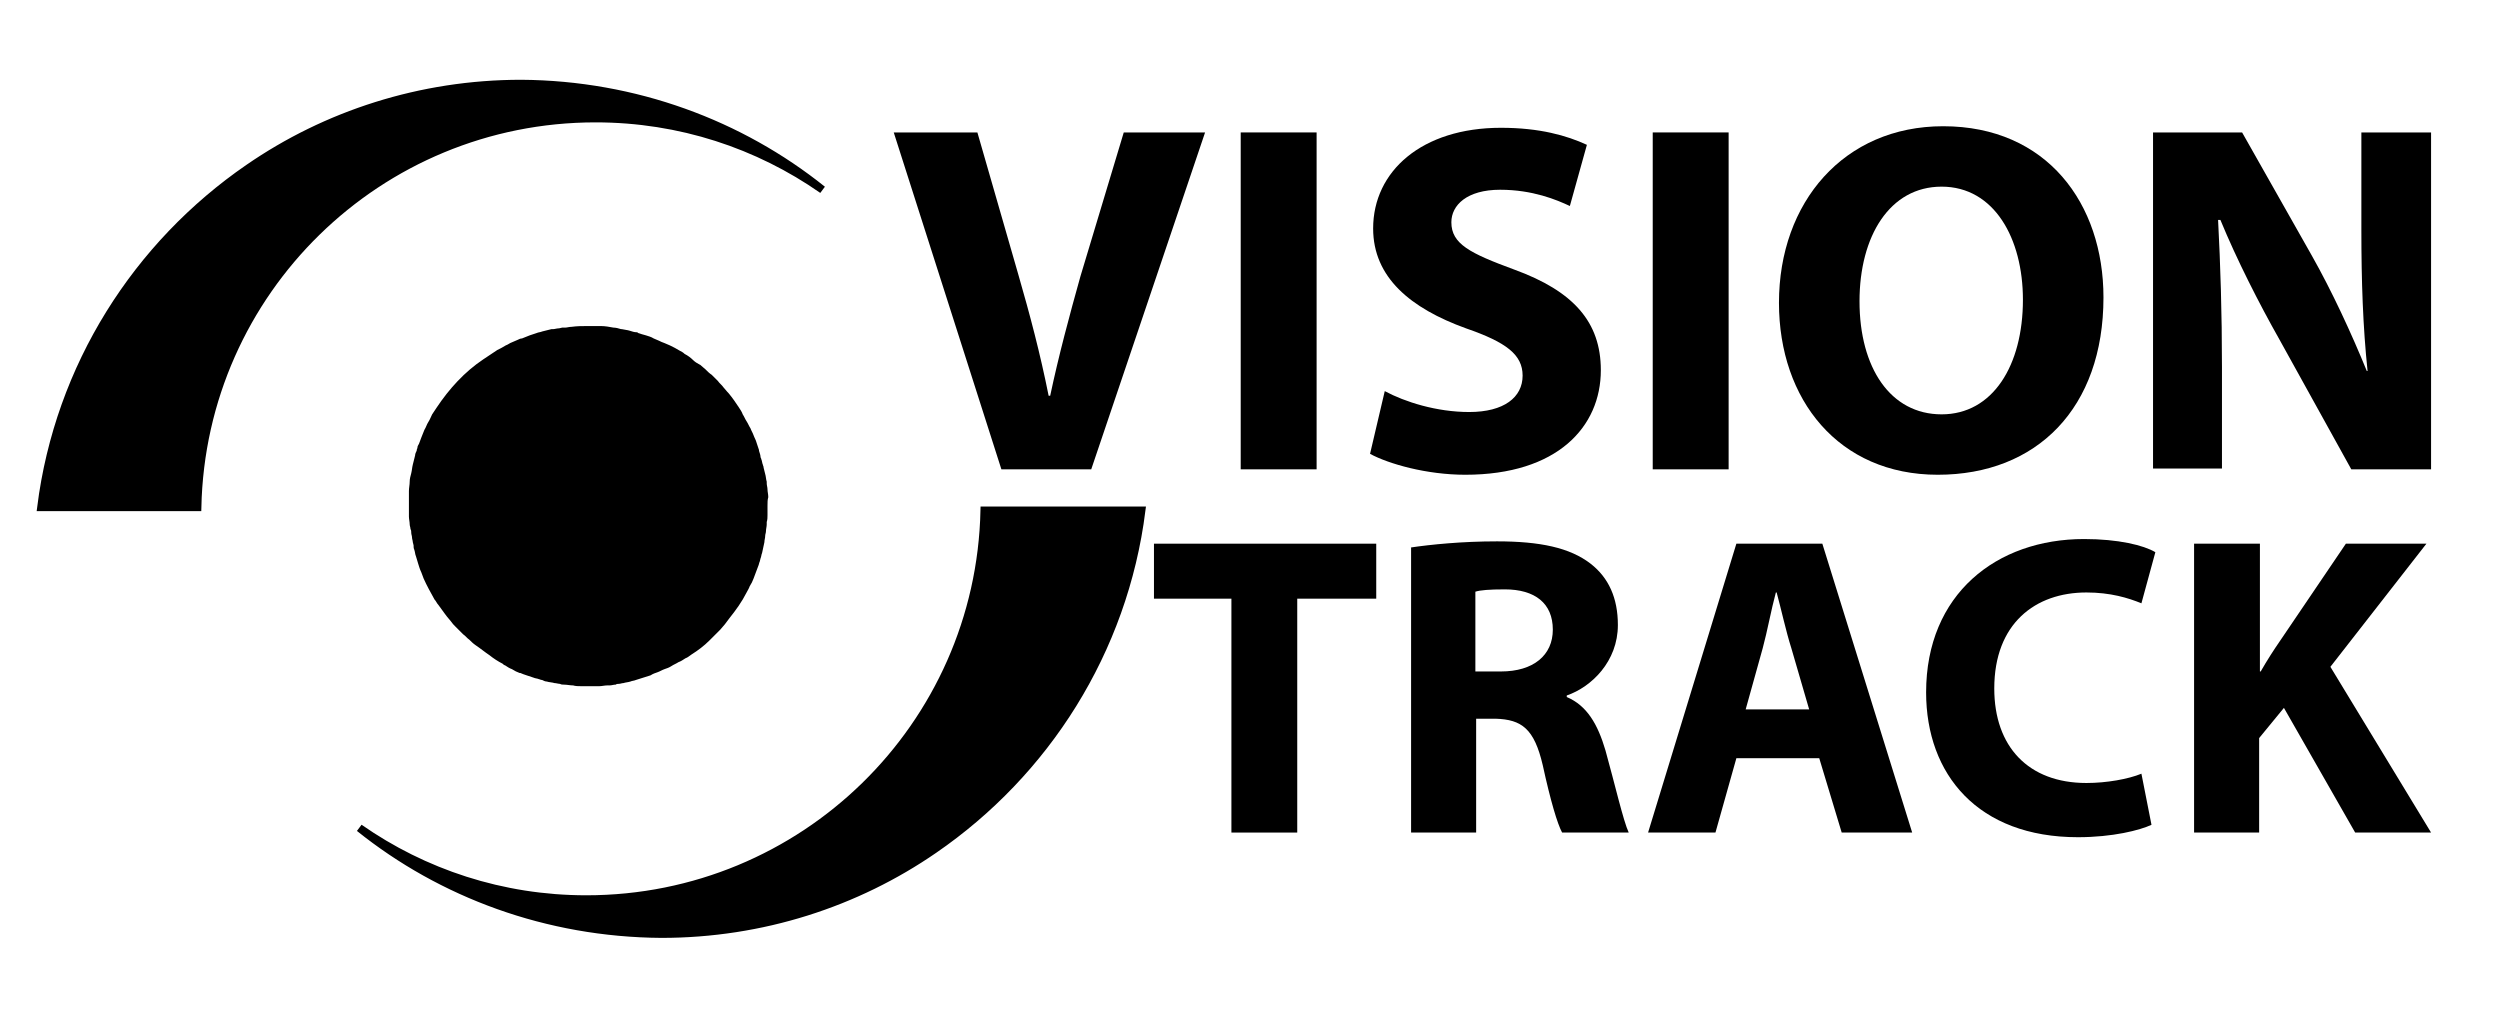
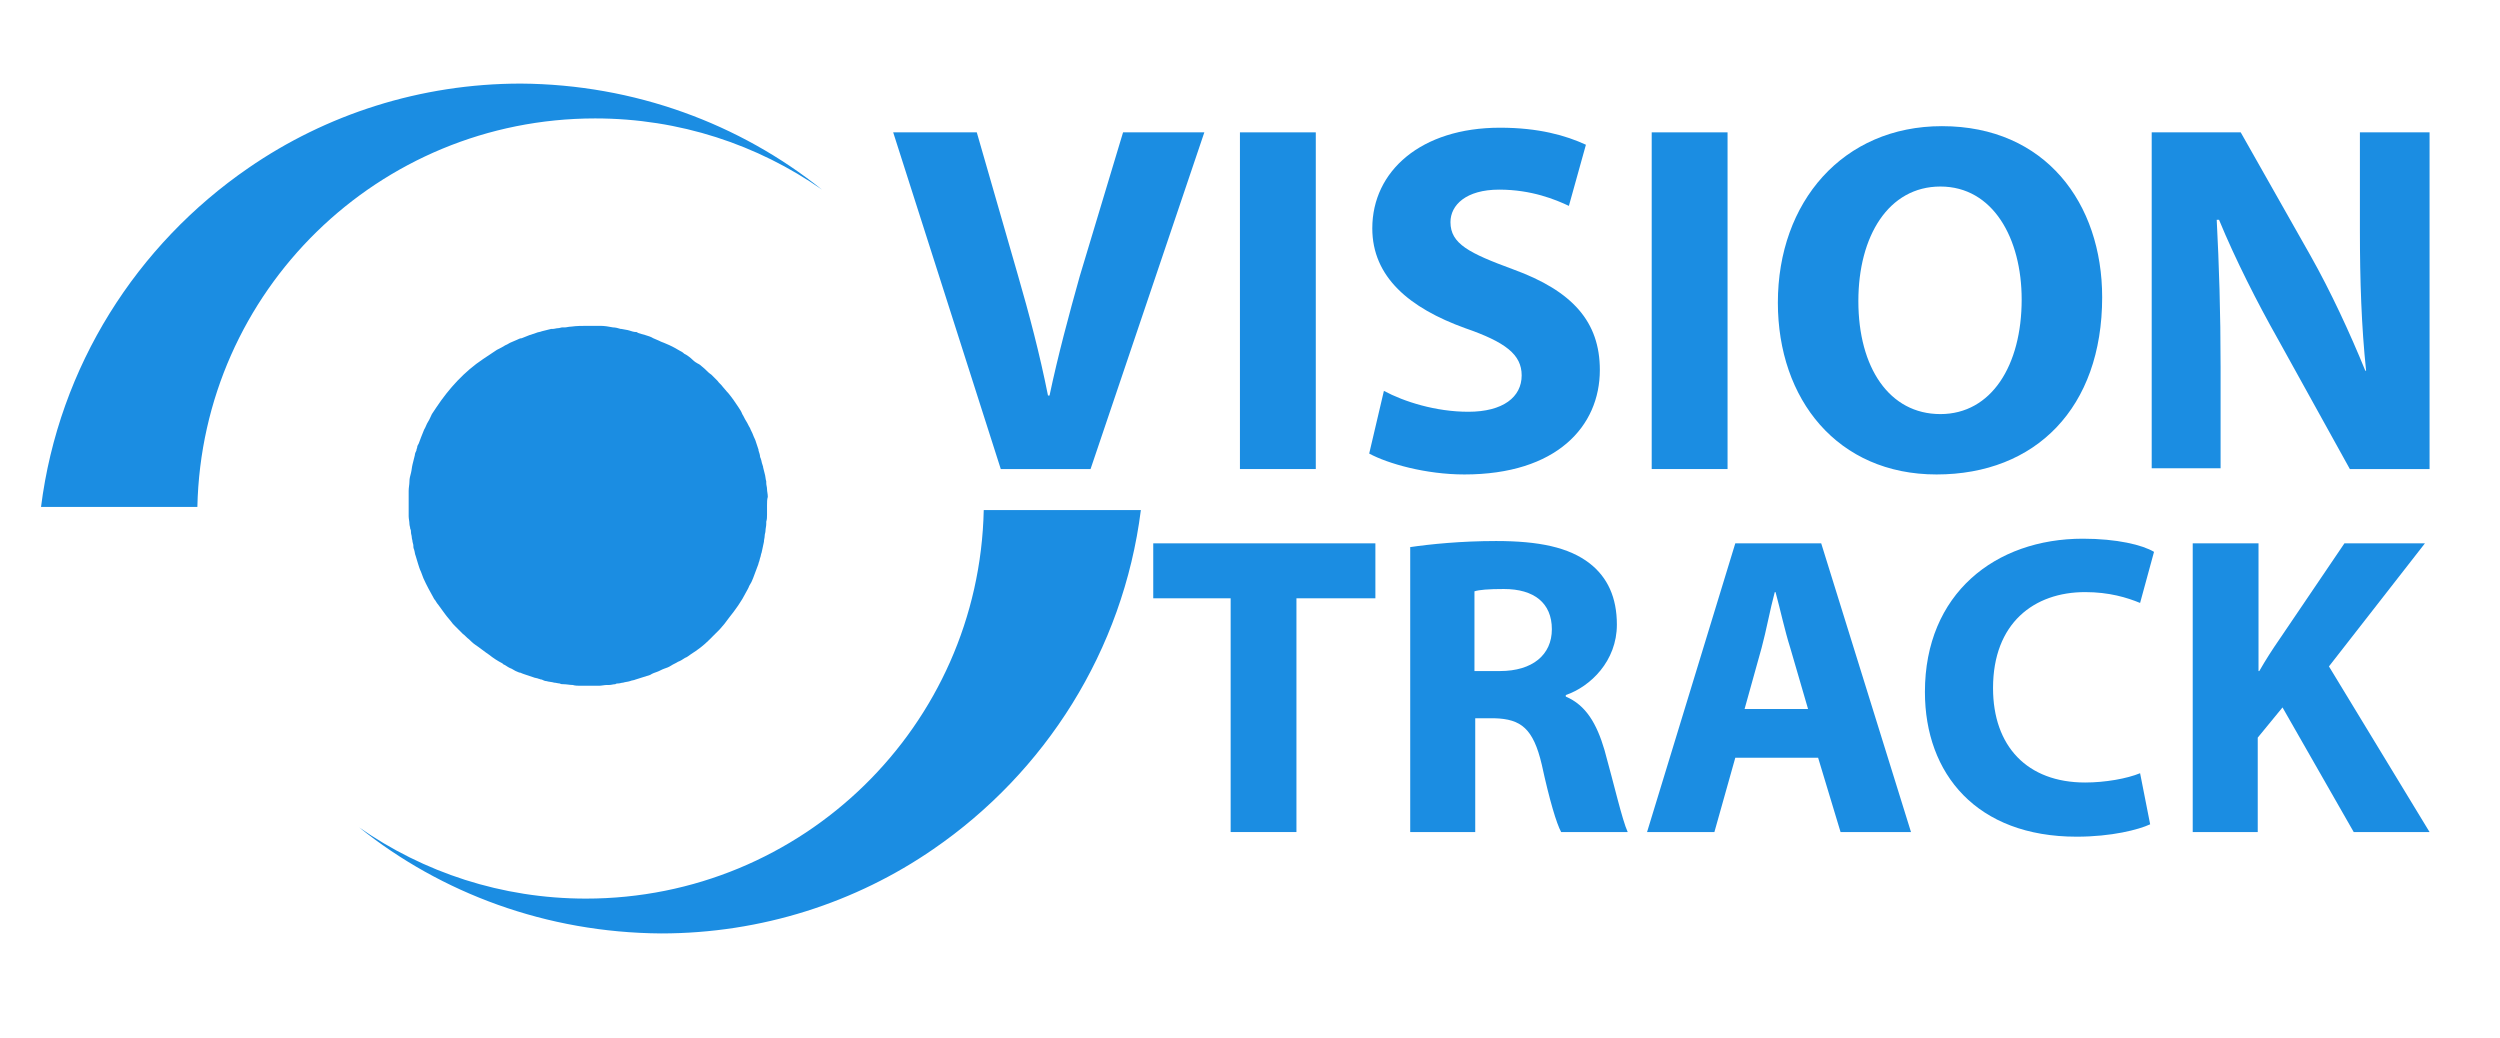
- <svg xmlns="http://www.w3.org/2000/svg" version="1.1" id="Capa_1" x="0px" y="0px" viewBox="0 0 322.8 133.1" style="enable-background:new 0 0 322.8 133.1;" xml:space="preserve">
-   <style type="text/css">
- 	.st0{stroke:#000000;stroke-miterlimit:10;}
- </style>
-   <path class="st0" d="M106.2,24.5c-8.3-5.8-18.4-9.2-29.3-9.2c-28,0-50.8,22.3-51.4,50.2H5.3c2.3-18.2,12.4-33.9,26.8-43.8  c10-6.9,22.2-10.9,35.2-10.9C82,10.9,95.6,16,106.2,24.5z" />
-   <path class="st0" d="M46.4,106.9c8.3,5.8,18.4,9.2,29.3,9.2c28,0,50.8-22.3,51.4-50.2h20.3c-2.3,18.2-12.4,33.9-26.8,43.8  c-10,6.9-22.2,10.9-35.2,10.9C70.6,120.5,57,115.4,46.4,106.9z" />
-   <path d="M99.1,65.3L99.1,65.3c0,0.5,0,0.8,0,1.2v0c0,0.3,0,0.6-0.1,0.9c0,0.1,0,0.2,0,0.3c0,0.3-0.1,0.6-0.1,0.9  c0,0.2-0.1,0.4-0.1,0.6c0,0.3-0.1,0.5-0.1,0.8c-0.1,0.5-0.2,0.9-0.3,1.4c-0.1,0.2-0.1,0.5-0.2,0.7c0,0.1-0.1,0.3-0.1,0.4  c-0.1,0.2-0.1,0.4-0.2,0.6c-0.1,0.3-0.2,0.5-0.3,0.8c-0.1,0.3-0.2,0.5-0.3,0.8c-0.1,0.3-0.3,0.7-0.5,1c-0.1,0.3-0.3,0.6-0.4,0.8  c-0.6,1.2-1.4,2.3-2.2,3.3c-0.2,0.3-0.4,0.5-0.6,0.8c-0.2,0.2-0.4,0.5-0.6,0.7c0,0-0.1,0.1-0.1,0.1c-0.2,0.2-0.4,0.4-0.6,0.6  c-0.2,0.2-0.5,0.5-0.7,0.7c-0.7,0.7-1.5,1.3-2.3,1.8c-0.3,0.2-0.5,0.4-0.8,0.5c-0.3,0.2-0.6,0.4-0.9,0.5c-0.3,0.2-0.6,0.3-0.9,0.5  c-0.3,0.2-0.6,0.3-0.9,0.4c-0.3,0.1-0.6,0.3-0.9,0.4c-0.3,0.1-0.6,0.2-0.9,0.4c-0.6,0.2-1.3,0.4-1.9,0.6c-0.2,0.1-0.5,0.1-0.7,0.2  c-0.3,0.1-0.6,0.1-0.9,0.2c-0.2,0-0.4,0.1-0.6,0.1c-0.1,0-0.3,0-0.4,0.1c-0.3,0-0.5,0.1-0.8,0.1c-0.1,0-0.2,0-0.3,0  c-0.3,0-0.7,0.1-1,0.1h0c-0.4,0-0.8,0-1.2,0c0,0,0,0,0,0s0,0,0,0c-0.4,0-0.8,0-1.2,0c-0.3,0-0.7,0-1-0.1c-0.4,0-0.8-0.1-1.2-0.1  c-0.2,0-0.3,0-0.5-0.1c-0.2,0-0.5-0.1-0.7-0.1c-0.3-0.1-0.7-0.1-1-0.2c-0.2,0-0.4-0.1-0.6-0.2c-0.2,0-0.3-0.1-0.4-0.1  c-0.2-0.1-0.5-0.1-0.7-0.2c-0.3-0.1-0.6-0.2-0.9-0.3c-0.3-0.1-0.6-0.2-0.8-0.3c0,0-0.1,0-0.1,0c-0.3-0.1-0.7-0.3-1-0.5  c-0.3-0.1-0.6-0.3-0.9-0.5c-0.1,0-0.2-0.1-0.3-0.2c-0.6-0.3-1.2-0.7-1.7-1.1c0,0,0,0,0,0c-0.6-0.4-1.2-0.9-1.8-1.3  c-0.3-0.2-0.6-0.5-0.8-0.7c-0.3-0.2-0.5-0.5-0.8-0.7c-0.3-0.3-0.7-0.7-1-1c-0.2-0.2-0.4-0.4-0.6-0.7c0,0,0,0,0,0  c-0.2-0.2-0.3-0.4-0.5-0.6c-0.1-0.1-0.2-0.3-0.3-0.4c-0.3-0.4-0.5-0.7-0.8-1.1c-0.2-0.2-0.3-0.5-0.5-0.7c-0.5-0.9-1-1.8-1.4-2.7  c-0.1-0.3-0.2-0.5-0.3-0.8c-0.2-0.4-0.3-0.8-0.4-1.1c-0.1-0.3-0.2-0.7-0.3-1c-0.1-0.2-0.1-0.5-0.2-0.8c-0.1-0.2-0.1-0.4-0.1-0.6  c0-0.1-0.1-0.3-0.1-0.4c0-0.2-0.1-0.4-0.1-0.6c0-0.2-0.1-0.4-0.1-0.6c0-0.2,0-0.3-0.1-0.5c0-0.2-0.1-0.4-0.1-0.6  c0-0.3-0.1-0.7-0.1-1c0-0.4,0-0.8,0-1.2v0c0-0.4,0-0.7,0-1.1c0-0.1,0-0.1,0-0.2c0-0.2,0-0.4,0-0.6c0-0.1,0-0.1,0-0.2  c0-0.4,0.1-0.8,0.1-1.2c0-0.4,0.1-0.7,0.2-1.1s0.1-0.7,0.2-1.1c0.1-0.3,0.1-0.5,0.2-0.8c0-0.1,0.1-0.3,0.1-0.4  c0-0.2,0.1-0.4,0.2-0.6c0-0.2,0.1-0.3,0.1-0.4c0-0.2,0.1-0.3,0.2-0.5c0.1-0.3,0.2-0.5,0.3-0.8c0.1-0.3,0.3-0.7,0.4-1  c0.2-0.3,0.3-0.7,0.5-1c0.2-0.3,0.3-0.6,0.5-1c0.2-0.3,0.4-0.6,0.6-0.9c1.6-2.4,3.6-4.6,6-6.2c0.3-0.2,0.6-0.4,0.9-0.6  c0.3-0.2,0.6-0.4,0.9-0.6c0.4-0.2,0.8-0.4,1.1-0.6c0.3-0.1,0.5-0.3,0.8-0.4c0.2-0.1,0.5-0.2,0.7-0.3c0.2-0.1,0.4-0.2,0.6-0.2  c0.2-0.1,0.3-0.1,0.5-0.2c0.2-0.1,0.3-0.1,0.5-0.2c0.3-0.1,0.6-0.2,0.9-0.3c0.2-0.1,0.5-0.1,0.7-0.2c0.1,0,0.3-0.1,0.4-0.1  c0.3-0.1,0.5-0.1,0.8-0.2c0.1,0,0.1,0,0.2,0c0.2,0,0.5-0.1,0.7-0.1c0.2,0,0.4-0.1,0.5-0.1c0.1,0,0.2,0,0.4,0c0.2,0,0.5-0.1,0.8-0.1  h0c0.7-0.1,1.4-0.1,2.1-0.1h0.1c0.3,0,0.7,0,1,0c0.2,0,0.4,0,0.6,0c0.5,0,1.1,0.1,1.6,0.2c0.3,0,0.7,0.1,1,0.2c0,0,0,0,0.1,0  c0.4,0.1,0.7,0.1,1,0.2c0.3,0.1,0.6,0.2,0.9,0.2c0.1,0,0.1,0,0.2,0.1c0.3,0.1,0.6,0.2,1,0.3c0.3,0.1,0.7,0.2,1,0.4  c0.2,0.1,0.5,0.2,0.7,0.3c0.2,0.1,0.4,0.2,0.7,0.3c0.2,0.1,0.5,0.2,0.7,0.3c0.2,0.1,0.4,0.2,0.6,0.3c0.2,0.1,0.5,0.3,0.7,0.4  c0.2,0.1,0.4,0.2,0.6,0.4c0.4,0.2,0.8,0.5,1.1,0.8c0.2,0.2,0.5,0.4,0.7,0.5c0.1,0,0.1,0.1,0.2,0.1c0.2,0.2,0.5,0.4,0.7,0.6  c0,0,0.1,0.1,0.1,0.1c0.2,0.2,0.4,0.4,0.7,0.6c0,0,0.1,0.1,0.1,0.1c0.2,0.2,0.5,0.5,0.7,0.7c0.2,0.3,0.5,0.5,0.7,0.8  c0.2,0.2,0.4,0.5,0.7,0.8c0.5,0.6,0.9,1.2,1.3,1.8c0.2,0.3,0.4,0.6,0.5,0.9c0.2,0.3,0.3,0.6,0.5,0.9c0.2,0.3,0.3,0.6,0.5,0.9  c0.1,0.3,0.3,0.6,0.4,0.9c0.1,0.3,0.3,0.6,0.4,1c0.1,0.3,0.2,0.6,0.3,0.9c0,0,0,0,0,0.1c0.1,0.3,0.2,0.6,0.2,0.8  c0,0.1,0.1,0.2,0.1,0.3c0.1,0.2,0.1,0.5,0.2,0.7c0,0.1,0.1,0.2,0.1,0.4c0.1,0.3,0.1,0.5,0.2,0.8c0,0,0,0,0,0c0.1,0.3,0.1,0.7,0.2,1  c0,0.1,0,0.1,0,0.2c0,0.3,0.1,0.5,0.1,0.8c0,0.3,0.1,0.6,0.1,1v0C99.1,64.5,99.1,64.9,99.1,65.3z" />
-   <path d="M75.8,66.3c-0.7,0-1.4,0-2.1,0.1C74.4,66.3,75.1,66.3,75.8,66.3z" />
+ <svg xmlns="http://www.w3.org/2000/svg" width="100%" height="100%" viewBox="0 0 323 134" version="1.1" xml:space="preserve" style="fill-rule:evenodd;clip-rule:evenodd;stroke-linejoin:round;stroke-miterlimit:2;">
+   <path d="M106.2,24.5C97.9,18.7 87.8,15.3 76.9,15.3C48.9,15.3 26.1,37.6 25.5,65.5L5.3,65.5C7.6,47.3 17.7,31.6 32.1,21.7C42.1,14.8 54.3,10.8 67.3,10.8C82,10.9 95.6,16 106.2,24.5Z" style="fill:rgb(27,141,226);fill-rule:nonzero;" />
+   <path d="M46.4,106.9C54.7,112.7 64.8,116.1 75.7,116.1C103.7,116.1 126.5,93.8 127.1,65.9L147.4,65.9C145.1,84.1 135,99.8 120.6,109.7C110.6,116.6 98.4,120.6 85.4,120.6C70.6,120.5 57,115.4 46.4,106.9Z" style="fill:rgb(27,141,226);fill-rule:nonzero;" />
+   <path d="M99.1,65.3L99.1,66.5C99.1,66.8 99.1,67.1 99,67.4L99,67.7C99,68 98.9,68.3 98.9,68.6C98.9,68.8 98.8,69 98.8,69.2C98.8,69.5 98.7,69.7 98.7,70C98.6,70.5 98.5,70.9 98.4,71.4C98.3,71.6 98.3,71.9 98.2,72.1C98.2,72.2 98.1,72.4 98.1,72.5C98,72.7 98,72.9 97.9,73.1C97.8,73.4 97.7,73.6 97.6,73.9C97.5,74.2 97.4,74.4 97.3,74.7C97.2,75 97,75.4 96.8,75.7C96.7,76 96.5,76.3 96.4,76.5C95.8,77.7 95,78.8 94.2,79.8C94,80.1 93.8,80.3 93.6,80.6C93.4,80.8 93.2,81.1 93,81.3C93,81.3 91.8,82.5 91.6,82.7C90.9,83.4 90.1,84 89.3,84.5C89,84.7 88.8,84.9 88.5,85C88.2,85.2 87.9,85.4 87.6,85.5C87.3,85.7 87,85.8 86.7,86C86.4,86.2 86.1,86.3 85.8,86.4C85.5,86.5 85.2,86.7 84.9,86.8C84.6,86.9 84.3,87 84,87.2C83.4,87.4 82.7,87.6 82.1,87.8C81.9,87.9 81.6,87.9 81.4,88C81.1,88.1 80.8,88.1 80.5,88.2C80.3,88.2 80.1,88.3 79.9,88.3C79.8,88.3 79.6,88.3 79.5,88.4C79.2,88.4 79,88.5 78.7,88.5L78.4,88.5C78.1,88.5 77.7,88.6 77.4,88.6L75,88.6C74.7,88.6 74.3,88.6 74,88.5C73.6,88.5 73.2,88.4 72.8,88.4C72.6,88.4 72.5,88.4 72.3,88.3C72.1,88.3 71.8,88.2 71.6,88.2C71.3,88.1 70.9,88.1 70.6,88C70.4,88 70.2,87.9 70,87.8C69.8,87.8 69.7,87.7 69.6,87.7C69.4,87.6 69.1,87.6 68.9,87.5C68.6,87.4 68.3,87.3 68,87.2C67.7,87.1 67.4,87 67.2,86.9L67.1,86.9C66.8,86.8 66.4,86.6 66.1,86.4C65.8,86.3 65.5,86.1 65.2,85.9C65.1,85.9 65,85.8 64.9,85.7C64.3,85.4 63.7,85 63.2,84.6C62.6,84.2 62,83.7 61.4,83.3C61.1,83.1 60.8,82.8 60.6,82.6C60.3,82.4 60.1,82.1 59.8,81.9C59.5,81.6 59.1,81.2 58.8,80.9C58.6,80.7 58.4,80.5 58.2,80.2C58,80 57.9,79.8 57.7,79.6C57.6,79.5 57.5,79.3 57.4,79.2C57.1,78.8 56.9,78.5 56.6,78.1C56.4,77.9 56.3,77.6 56.1,77.4C55.6,76.5 55.1,75.6 54.7,74.7C54.6,74.4 54.5,74.2 54.4,73.9C54.2,73.5 54.1,73.1 54,72.8C53.9,72.5 53.8,72.1 53.7,71.8C53.6,71.6 53.6,71.3 53.5,71C53.4,70.8 53.4,70.6 53.4,70.4C53.4,70.3 53.3,70.1 53.3,70C53.3,69.8 53.2,69.6 53.2,69.4C53.2,69.2 53.1,69 53.1,68.8C53.1,68.6 53.1,68.5 53,68.3C53,68.1 52.9,67.9 52.9,67.7C52.9,67.4 52.8,67 52.8,66.7L52.8,63.4C52.8,63 52.9,62.6 52.9,62.2C52.9,61.8 53,61.5 53.1,61.1C53.2,60.7 53.2,60.4 53.3,60C53.4,59.7 53.4,59.5 53.5,59.2C53.5,59.1 53.6,58.9 53.6,58.8C53.6,58.6 53.7,58.4 53.8,58.2C53.8,58 53.9,57.9 53.9,57.8C53.9,57.6 54,57.5 54.1,57.3C54.2,57 54.3,56.8 54.4,56.5C54.5,56.2 54.7,55.8 54.8,55.5C55,55.2 55.1,54.8 55.3,54.5C55.5,54.2 55.6,53.9 55.8,53.5C56,53.2 56.2,52.9 56.4,52.6C58,50.2 60,48 62.4,46.4C62.7,46.2 63.9,45.4 64.2,45.2C64.6,45 65,44.8 65.3,44.6C65.6,44.5 65.8,44.3 66.1,44.2C66.3,44.1 66.6,44 66.8,43.9C67,43.8 67.2,43.7 67.4,43.7C67.6,43.6 67.7,43.6 67.9,43.5C68.1,43.4 68.2,43.4 68.4,43.3C68.7,43.2 69,43.1 69.3,43C69.5,42.9 69.8,42.9 70,42.8C70.1,42.8 70.3,42.7 70.4,42.7C70.7,42.6 70.9,42.6 71.2,42.5L71.4,42.5C71.6,42.5 71.9,42.4 72.1,42.4C72.3,42.4 72.5,42.3 72.6,42.3L73,42.3C73.2,42.3 73.5,42.2 73.8,42.2C74.5,42.1 75.2,42.1 75.9,42.1L77.6,42.1C78.1,42.1 78.7,42.2 79.2,42.3C79.5,42.3 79.9,42.4 80.2,42.5L80.3,42.5C80.7,42.6 81,42.6 81.3,42.7C81.6,42.8 81.9,42.9 82.2,42.9C82.3,42.9 82.3,42.9 82.4,43C82.7,43.1 83,43.2 83.4,43.3C83.7,43.4 84.1,43.5 84.4,43.7C84.6,43.8 84.9,43.9 85.1,44C85.3,44.1 85.5,44.2 85.8,44.3C86,44.4 86.3,44.5 86.5,44.6C86.7,44.7 86.9,44.8 87.1,44.9C87.3,45 87.6,45.2 87.8,45.3C88,45.4 88.2,45.5 88.4,45.7C88.8,45.9 89.2,46.2 89.5,46.5C89.7,46.7 90,46.9 90.2,47C90.3,47 90.3,47.1 90.4,47.1C90.6,47.3 90.9,47.5 91.1,47.7L91.2,47.8C91.4,48 91.6,48.2 91.9,48.4C91.9,48.4 92.5,49 92.7,49.2C92.9,49.5 93.2,49.7 93.4,50C93.6,50.2 93.8,50.5 94.1,50.8C94.6,51.4 95,52 95.4,52.6C95.6,52.9 95.8,53.2 95.9,53.5C96.1,53.8 96.2,54.1 96.4,54.4C96.6,54.7 96.7,55 96.9,55.3C97,55.6 97.2,55.9 97.3,56.2C97.4,56.5 97.6,56.8 97.7,57.2C97.8,57.5 97.9,57.8 98,58.1L98,58.2C98.1,58.5 98.2,58.8 98.2,59C98.2,59.1 98.3,59.2 98.3,59.3C98.4,59.5 98.4,59.8 98.5,60C98.5,60.1 98.6,60.2 98.6,60.4C98.7,60.7 98.7,60.9 98.8,61.2C98.9,61.5 98.9,61.9 99,62.2L99,62.4C99,62.7 99.1,62.9 99.1,63.2C99.1,63.5 99.2,63.8 99.2,64.2C99.1,64.5 99.1,64.9 99.1,65.3Z" style="fill:rgb(27,141,226);fill-rule:nonzero;" />
+   <path d="M75.8,66.3C75.1,66.3 74.4,66.3 73.7,66.4C74.4,66.3 75.1,66.3 75.8,66.3Z" style="fill:rgb(27,141,226);fill-rule:nonzero;" />
  <g>
-     <path d="M129.3,60.6l-13.9-43.5h10.8l5.3,18.4c1.5,5.2,2.8,10.1,3.9,15.6h0.2c1.1-5.2,2.5-10.4,3.9-15.4l5.6-18.6h10.5l-14.7,43.5   H129.3z" />
-     <path d="M170,17.1v43.5h-9.8V17.1H170z" />
-     <path d="M178.8,50.5c2.6,1.4,6.7,2.7,10.9,2.7c4.5,0,6.9-1.9,6.9-4.7c0-2.7-2.1-4.3-7.3-6.1c-7.2-2.6-12-6.6-12-12.9   c0-7.4,6.3-13,16.5-13c5,0,8.5,1,11.1,2.2l-2.2,7.9c-1.7-0.8-4.8-2.1-9-2.1c-4.3,0-6.3,2-6.3,4.2c0,2.8,2.4,4,8.1,6.1   c7.7,2.8,11.2,6.8,11.2,13c0,7.3-5.6,13.5-17.5,13.5c-5,0-9.9-1.4-12.3-2.7L178.8,50.5z" />
-     <path d="M223.2,17.1v43.5h-9.8V17.1H223.2z" />
-     <path d="M271.6,38.4c0,14.3-8.6,22.9-21.4,22.9c-12.8,0-20.5-9.7-20.5-22.2c0-13,8.4-22.8,21.2-22.8   C264.3,16.3,271.6,26.3,271.6,38.4z M240.1,38.9c0,8.6,4,14.6,10.6,14.6c6.6,0,10.5-6.3,10.5-14.8c0-7.9-3.7-14.6-10.5-14.6   C244,24.1,240.1,30.5,240.1,38.9z" />
-     <path d="M278,60.6V17.1h11.5l9,15.9c2.6,4.6,5.1,10,7.1,14.9h0.1c-0.6-5.7-0.8-11.6-0.8-18.2V17.1h9v43.5h-10.3l-9.3-16.8   c-2.6-4.6-5.5-10.3-7.6-15.4h-0.3c0.3,5.8,0.5,11.9,0.5,19v13.1H278z" />
+     <path d="M129.3,60.6L115.4,17.1L126.2,17.1L131.5,35.5C133,40.7 134.3,45.6 135.4,51.1L135.6,51.1C136.7,45.9 138.1,40.7 139.5,35.7L145.1,17.1L155.6,17.1L140.9,60.6L129.3,60.6Z" style="fill:rgb(27,141,226);fill-rule:nonzero;" />
+     <rect x="160.2" y="17.1" width="9.8" height="43.5" style="fill:rgb(27,141,226);fill-rule:nonzero;" />
+     <path d="M178.8,50.5C181.4,51.9 185.5,53.2 189.7,53.2C194.2,53.2 196.6,51.3 196.6,48.5C196.6,45.8 194.5,44.2 189.3,42.4C182.1,39.8 177.3,35.8 177.3,29.5C177.3,22.1 183.6,16.5 193.8,16.5C198.8,16.5 202.3,17.5 204.9,18.7L202.7,26.6C201,25.8 197.9,24.5 193.7,24.5C189.4,24.5 187.4,26.5 187.4,28.7C187.4,31.5 189.8,32.7 195.5,34.8C203.2,37.6 206.7,41.6 206.7,47.8C206.7,55.1 201.1,61.3 189.2,61.3C184.2,61.3 179.3,59.9 176.9,58.6L178.8,50.5Z" style="fill:rgb(27,141,226);fill-rule:nonzero;" />
+     <rect x="213.4" y="17.1" width="9.8" height="43.5" style="fill:rgb(27,141,226);fill-rule:nonzero;" />
+     <path d="M271.6,38.4C271.6,52.7 263,61.3 250.2,61.3C237.4,61.3 229.7,51.6 229.7,39.1C229.7,26.1 238.1,16.3 250.9,16.3C264.3,16.3 271.6,26.3 271.6,38.4ZM240.1,38.9C240.1,47.5 244.1,53.5 250.7,53.5C257.3,53.5 261.2,47.2 261.2,38.7C261.2,30.8 257.5,24.1 250.7,24.1C244,24.1 240.1,30.5 240.1,38.9Z" style="fill:rgb(27,141,226);fill-rule:nonzero;" />
+     <path d="M278,60.6L278,17.1L289.5,17.1L298.5,33C301.1,37.6 303.6,43 305.6,47.9L305.7,47.9C305.1,42.2 304.9,36.3 304.9,29.7L304.9,17.1L313.9,17.1L313.9,60.6L303.6,60.6L294.3,43.8C291.7,39.2 288.8,33.5 286.7,28.4L286.4,28.4C286.7,34.2 286.9,40.3 286.9,47.4L286.9,60.5L278,60.5L278,60.6Z" style="fill:rgb(27,141,226);fill-rule:nonzero;" />
  </g>
  <g>
-     <path d="M159,77.3H149v-7.1h28.7v7.1h-10.2v30.2H159V77.3z" />
-     <path d="M182.1,70.7c2.7-0.4,6.7-0.8,11.2-0.8c5.5,0,9.4,0.8,12.1,2.9c2.3,1.8,3.5,4.4,3.5,7.9c0,4.7-3.4,8-6.6,9.1V90   c2.6,1.1,4,3.5,5,6.9c1.2,4.3,2.3,9.1,3,10.6h-8.6c-0.6-1.1-1.5-4.1-2.5-8.7c-1.1-4.7-2.7-5.9-6.1-6h-2.5v14.7h-8.4V70.7z    M190.5,86.7h3.3c4.2,0,6.7-2.1,6.7-5.4c0-3.4-2.3-5.2-6.2-5.2c-2,0-3.2,0.1-3.8,0.3V86.7z" />
-     <path d="M224.2,97.9l-2.7,9.6h-8.7l11.4-37.3h11.1l11.6,37.3h-9.1l-2.9-9.6H224.2z M233.6,91.6l-2.3-7.9c-0.7-2.2-1.3-5-1.9-7.2   h-0.1c-0.6,2.2-1.1,5-1.7,7.2l-2.2,7.9H233.6z" />
-     <path d="M277.8,106.5c-1.5,0.7-5,1.6-9.5,1.6c-12.9,0-19.6-8.1-19.6-18.7c0-12.7,9.1-19.8,20.4-19.8c4.4,0,7.7,0.8,9.2,1.7   l-1.8,6.6c-1.7-0.7-4-1.4-7.1-1.4c-6.6,0-11.9,4-11.9,12.4c0,7.5,4.4,12.2,11.9,12.2c2.6,0,5.4-0.5,7.1-1.2L277.8,106.5z" />
-     <path d="M283.4,70.2h8.4v16.5h0.1c0.8-1.4,1.7-2.8,2.6-4.1l8.4-12.4h10.4l-12.4,15.9l13,21.4h-9.8l-9.2-16.1l-3.2,3.9v12.2h-8.4   V70.2z" />
+     <path d="M159,77.3L149,77.3L149,70.2L177.7,70.2L177.7,77.3L167.5,77.3L167.5,107.5L159,107.5L159,77.3Z" style="fill:rgb(27,141,226);fill-rule:nonzero;" />
+     <path d="M182.1,70.7C184.8,70.3 188.8,69.9 193.3,69.9C198.8,69.9 202.7,70.7 205.4,72.8C207.7,74.6 208.9,77.2 208.9,80.7C208.9,85.4 205.5,88.7 202.3,89.8L202.3,90C204.9,91.1 206.3,93.5 207.3,96.9C208.5,101.2 209.6,106 210.3,107.5L201.7,107.5C201.1,106.4 200.2,103.4 199.2,98.8C198.1,94.1 196.5,92.9 193.1,92.8L190.6,92.8L190.6,107.5L182.2,107.5L182.2,70.7L182.1,70.7ZM190.5,86.7L193.8,86.7C198,86.7 200.5,84.6 200.5,81.3C200.5,77.9 198.2,76.1 194.3,76.1C192.3,76.1 191.1,76.2 190.5,76.4L190.5,86.7Z" style="fill:rgb(27,141,226);fill-rule:nonzero;" />
+     <path d="M224.2,97.9L221.5,107.5L212.8,107.5L224.2,70.2L235.3,70.2L246.9,107.5L237.8,107.5L234.9,97.9L224.2,97.9ZM233.6,91.6L231.3,83.7C230.6,81.5 230,78.7 229.4,76.5L229.3,76.5C228.7,78.7 228.2,81.5 227.6,83.7L225.4,91.6L233.6,91.6Z" style="fill:rgb(27,141,226);fill-rule:nonzero;" />
+     <path d="M277.8,106.5C276.3,107.2 272.8,108.1 268.3,108.1C255.4,108.1 248.7,100 248.7,89.4C248.7,76.7 257.8,69.6 269.1,69.6C273.5,69.6 276.8,70.4 278.3,71.3L276.5,77.9C274.8,77.2 272.5,76.5 269.4,76.5C262.8,76.5 257.5,80.5 257.5,88.9C257.5,96.4 261.9,101.1 269.4,101.1C272,101.1 274.8,100.6 276.5,99.9L277.8,106.5Z" style="fill:rgb(27,141,226);fill-rule:nonzero;" />
+     <path d="M283.3,70.2L291.8,70.2L291.8,86.7L291.9,86.7C292.7,85.3 293.6,83.9 294.5,82.6L302.9,70.2L313.3,70.2L300.9,86.1L313.9,107.5L304.1,107.5L294.9,91.4L291.7,95.3L291.7,107.5L283.3,107.5L283.3,70.2Z" style="fill:rgb(27,141,226);fill-rule:nonzero;" />
  </g>
</svg>
